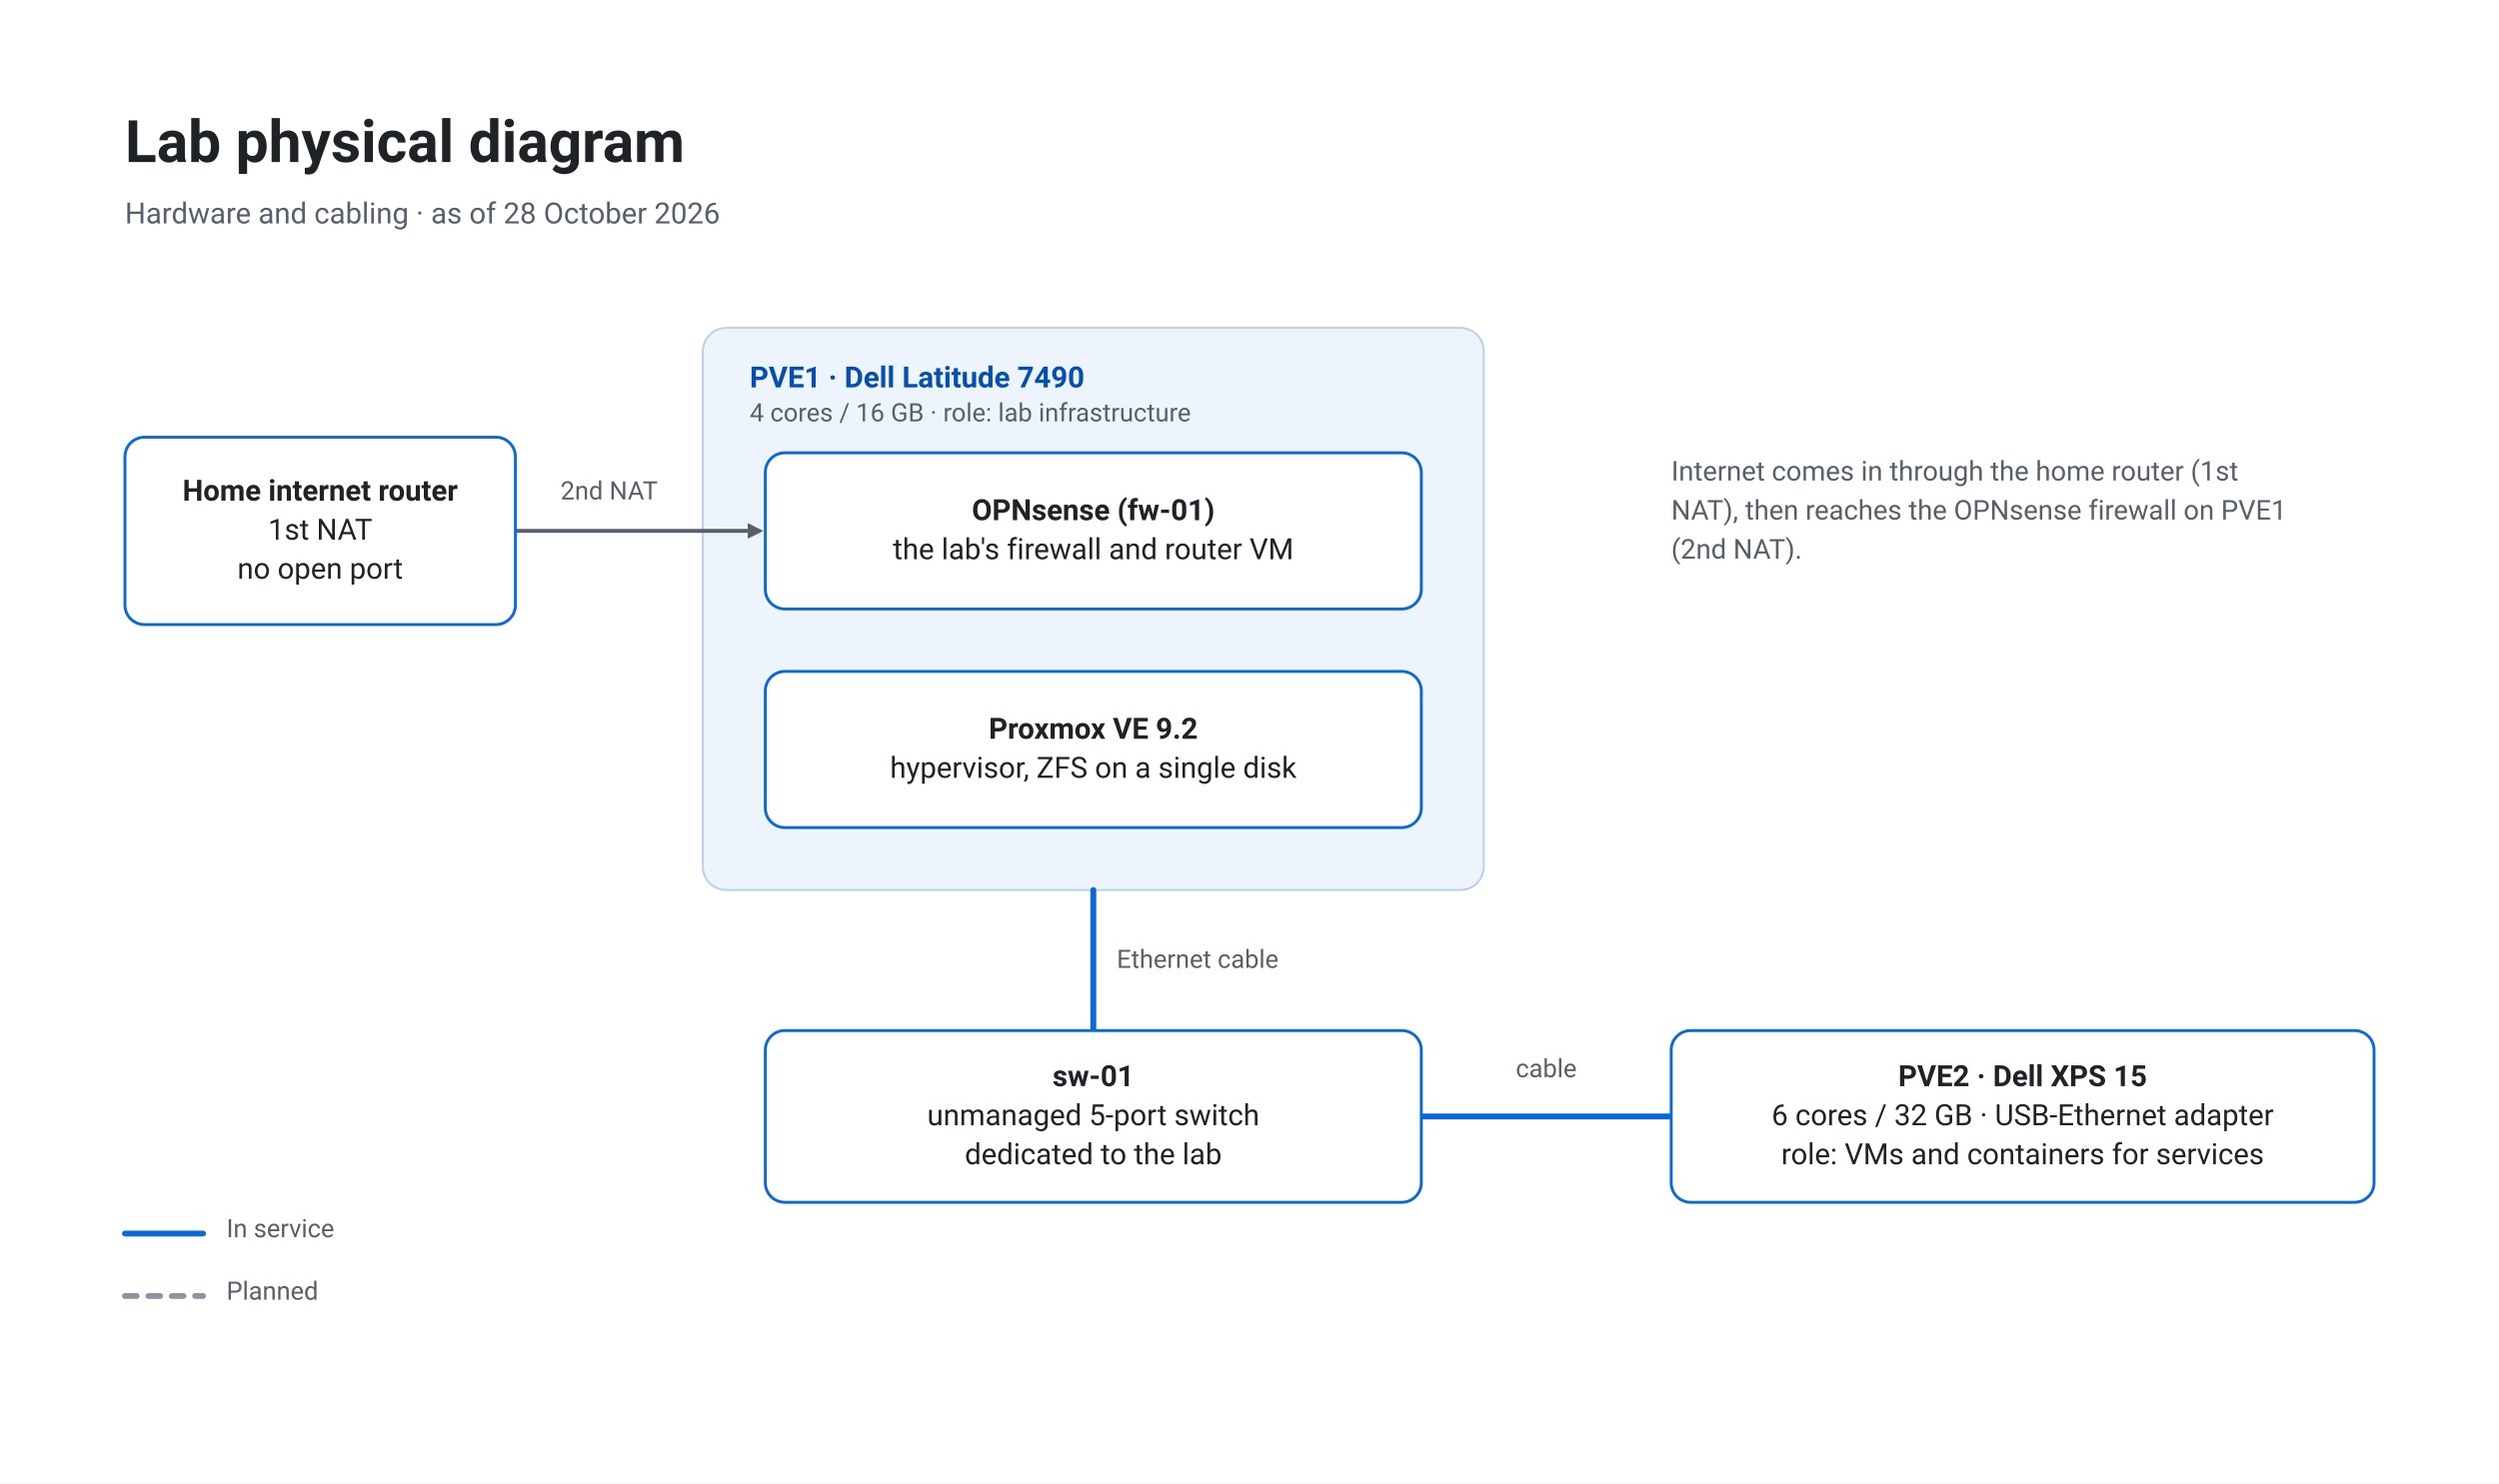
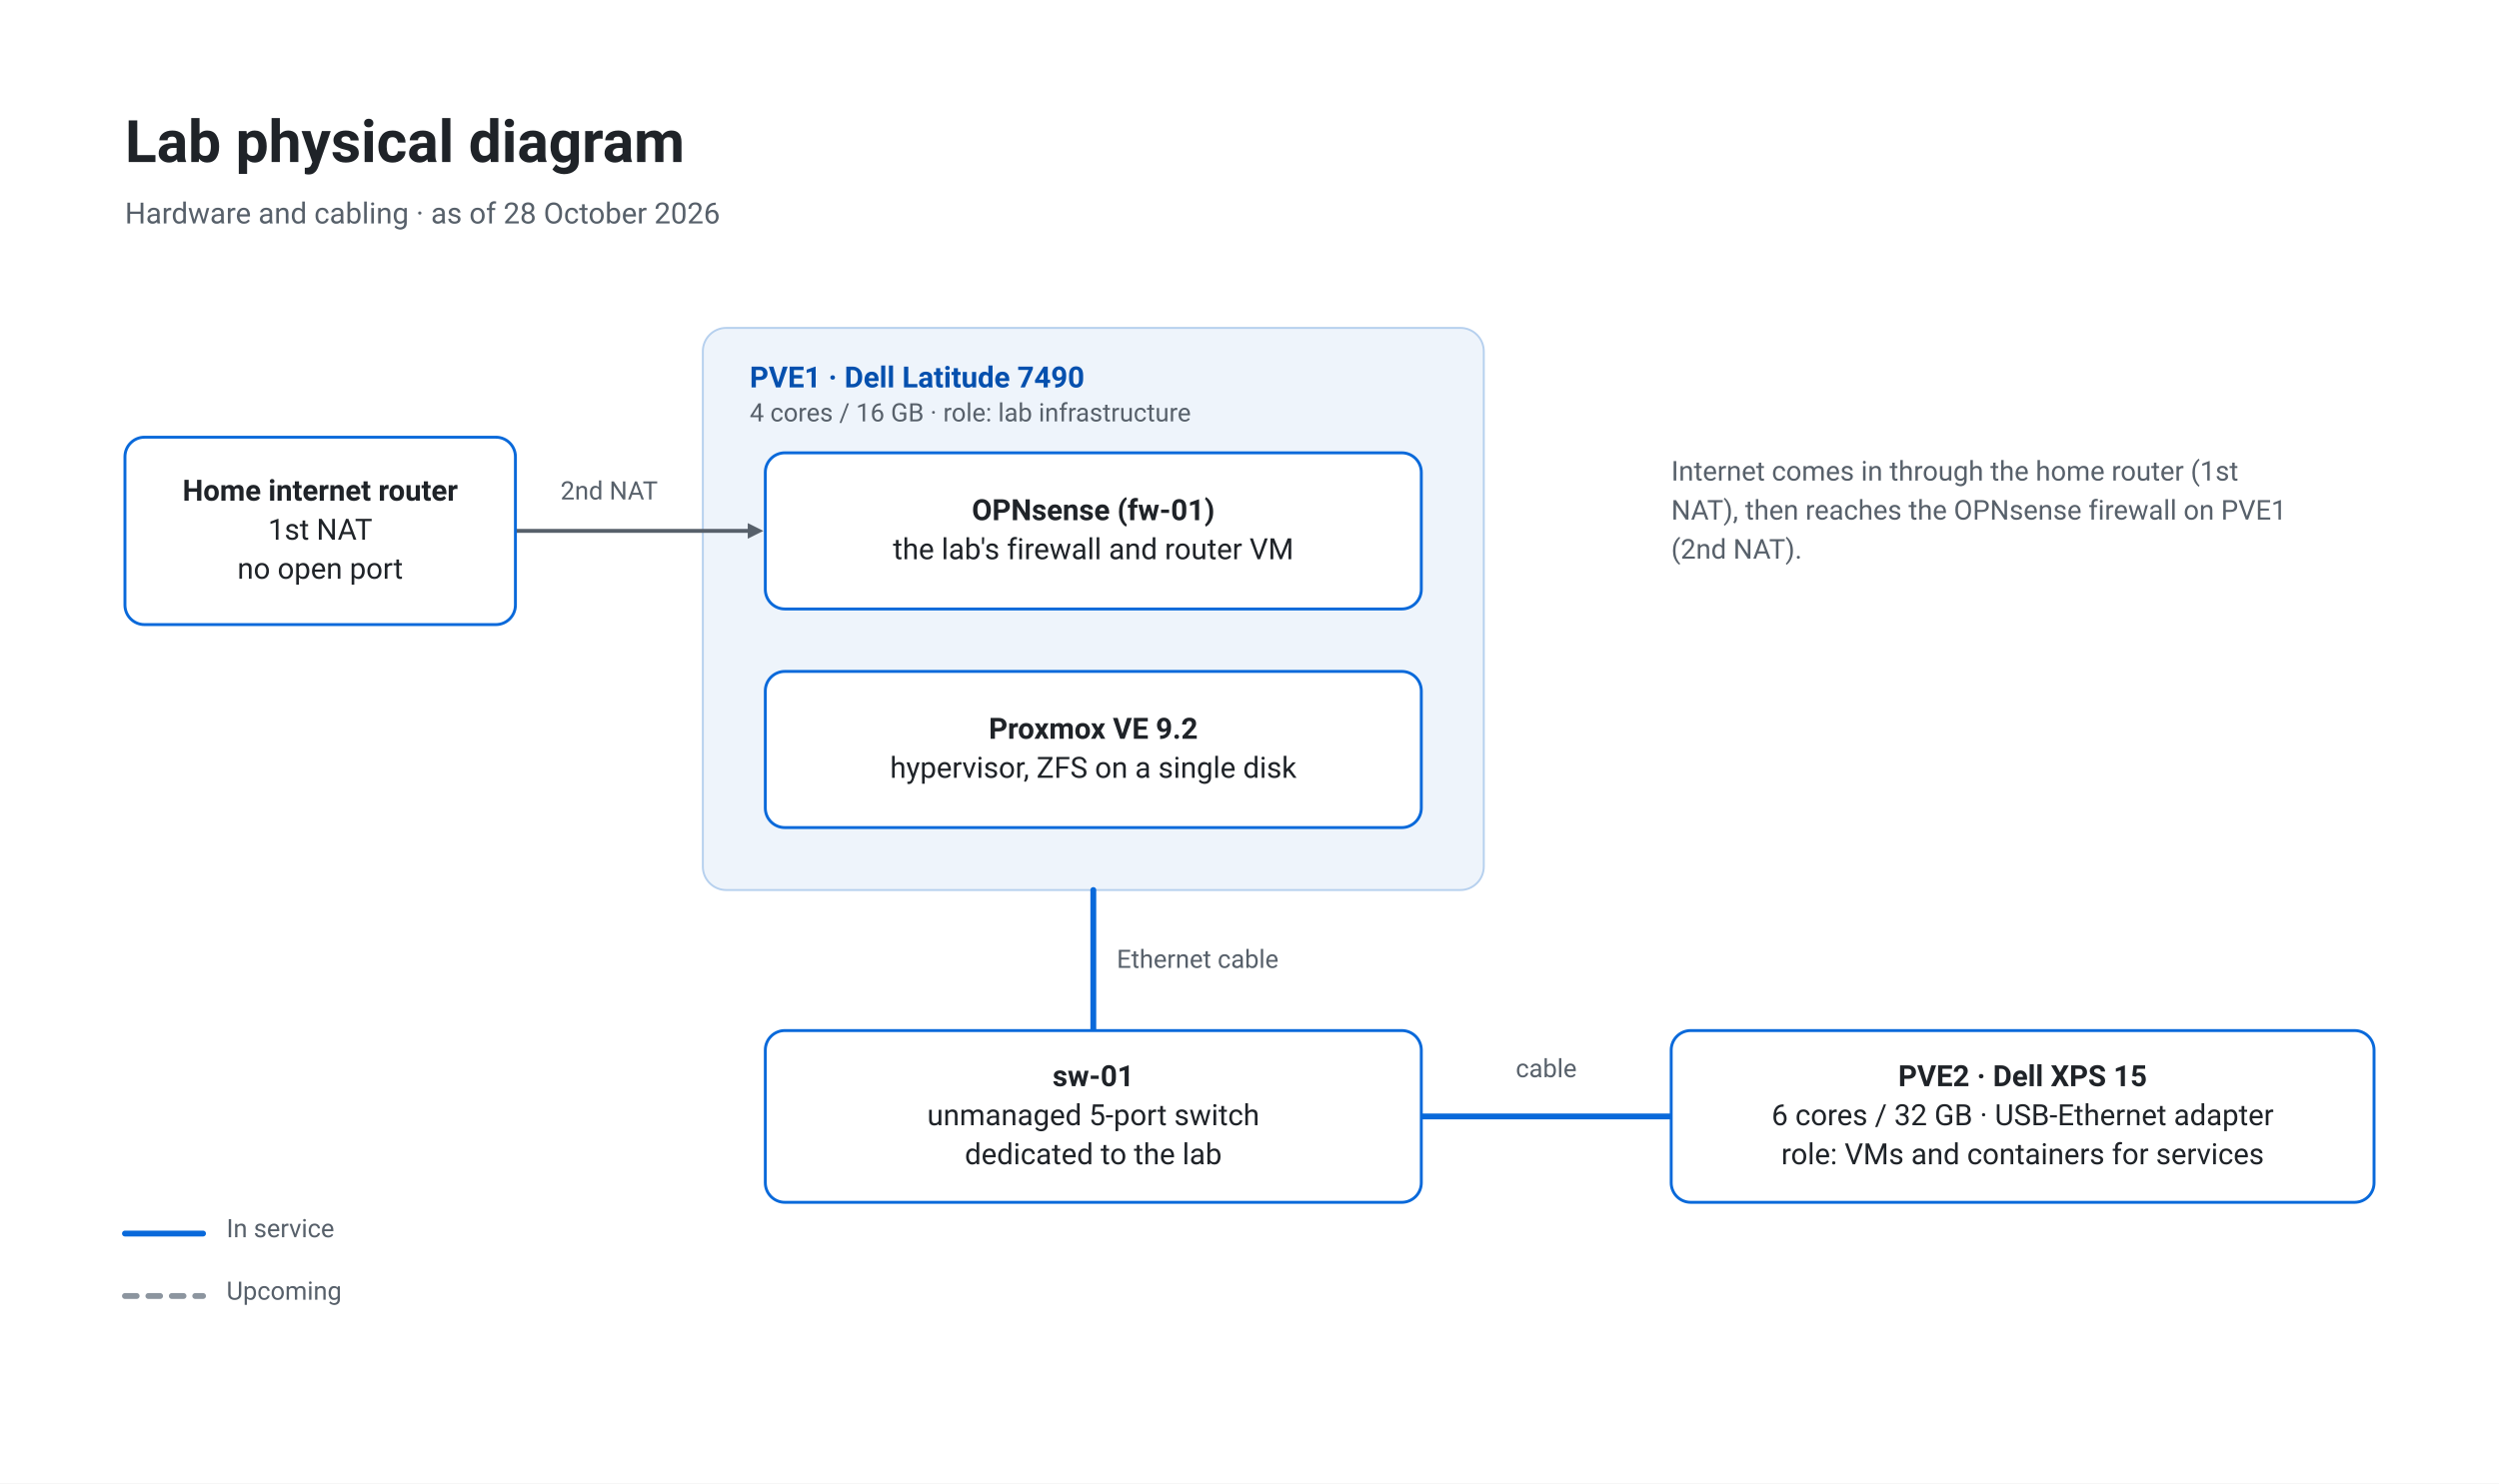
<svg xmlns="http://www.w3.org/2000/svg" width="1280" height="760" viewBox="0 0 1280 760" role="img" aria-label="Lab physical diagram" font-family="system-ui, -apple-system, 'Segoe UI', Roboto, Helvetica, Arial, sans-serif">
  <rect width="1280" height="760" fill="#ffffff" />
  <rect x="360" y="168" width="400" height="288" rx="12" fill="#eef4fb" stroke="#b6d0ee" stroke-width="1" />
  <svg x="264" y="268" overflow="visible" width="127" height="8" viewBox="0 0 127 8" preserveAspectRatio="none" style="fill: none; stroke: #57606a; stroke-width: 2; stroke-linecap: round; stroke-linejoin: round">
    <defs>
      <marker id="dc-arrow-head-filled-1" orient="auto" markerWidth="5" markerHeight="5" refX="2" refY="2" overflow="visible">
        <path d="M0 0 L4 2 L0 4 Z" fill="#57606a" stroke="none" style="stroke: none; fill: #57606a; fill: context-stroke" />
      </marker>
    </defs>
    <path d="M 0 4 L 123 4" marker-end="url(#dc-arrow-head-filled-1)" />
  </svg>
  <svg x="556" y="456" overflow="visible" width="8" height="72" viewBox="0 0 8 72" preserveAspectRatio="none" style="fill: none; stroke: #0969da; stroke-width: 3; stroke-linecap: round; stroke-linejoin: round">
    <path d="M 4 0 L 4 72" />
  </svg>
  <svg x="728" y="568" overflow="visible" width="128" height="8" viewBox="0 0 128 8" preserveAspectRatio="none" style="fill: none; stroke: #0969da; stroke-width: 3; stroke-linecap: round; stroke-linejoin: round">
    <path d="M 0 4 L 128 4" />
  </svg>
  <svg x="64" y="628" overflow="visible" width="40" height="8" viewBox="0 0 40 8" preserveAspectRatio="none" style="fill: none; stroke: #0969da; stroke-width: 3; stroke-linecap: round">
    <path d="M 0 4 L 40 4" />
  </svg>
  <svg x="64" y="660" overflow="visible" width="40" height="8" viewBox="0 0 40 8" preserveAspectRatio="none" style="fill: none; stroke: #8c959f; stroke-width: 3; stroke-dasharray: 6 6; stroke-linecap: round">
    <path d="M 0 4 L 40 4" />
  </svg>
  <rect x="64" y="224" width="200" height="96" rx="10" fill="#ffffff" stroke="#0969da" stroke-width="1.5" />
  <text x="164" y="256.5" text-anchor="middle" font-size="15" font-weight="700" fill="#1f2328">Home internet router</text>
  <text x="164" y="276.5" text-anchor="middle" font-size="15" fill="#1f2328">1st NAT</text>
  <text x="164" y="296.5" text-anchor="middle" font-size="15" fill="#1f2328">no open port</text>
  <rect x="392" y="232" width="336" height="80" rx="10" fill="#ffffff" stroke="#0969da" stroke-width="1.5" />
  <text x="560" y="266.5" text-anchor="middle" font-size="15" font-weight="700" fill="#1f2328">OPNsense (fw-01)</text>
  <text x="560" y="286.5" text-anchor="middle" font-size="15" fill="#1f2328">the lab's firewall and router VM</text>
  <rect x="392" y="344" width="336" height="80" rx="10" fill="#ffffff" stroke="#0969da" stroke-width="1.5" />
  <text x="560" y="378.5" text-anchor="middle" font-size="15" font-weight="700" fill="#1f2328">Proxmox VE 9.2</text>
  <text x="560" y="398.5" text-anchor="middle" font-size="15" fill="#1f2328">hypervisor, ZFS on a single disk</text>
  <rect x="392" y="528" width="336" height="88" rx="10" fill="#ffffff" stroke="#0969da" stroke-width="1.5" />
  <text x="560" y="556.5" text-anchor="middle" font-size="15" font-weight="700" fill="#1f2328">sw-01</text>
  <text x="560" y="576.5" text-anchor="middle" font-size="15" fill="#1f2328">unmanaged 5-port switch</text>
  <text x="560" y="596.5" text-anchor="middle" font-size="15" fill="#1f2328">dedicated to the lab</text>
  <rect x="856" y="528" width="360" height="88" rx="10" fill="#ffffff" stroke="#0969da" stroke-width="1.5" />
  <text x="1036" y="556.5" text-anchor="middle" font-size="15" font-weight="700" fill="#1f2328">PVE2 · Dell XPS 15</text>
  <text x="1036" y="576.5" text-anchor="middle" font-size="15" fill="#1f2328">6 cores / 32 GB · USB-Ethernet adapter</text>
  <text x="1036" y="596.5" text-anchor="middle" font-size="15" fill="#1f2328">role: VMs and containers for services</text>
  <text x="64" y="83.0" font-size="30" font-weight="700" fill="#1f2328">Lab physical diagram</text>
  <text x="64" y="114.5" font-size="15" fill="#57606a">Hardware and cabling · as of 28 October 2026</text>
  <text x="384" y="198.5" font-size="15" font-weight="700" fill="#0550ae">PVE1 · Dell Latitude 7490</text>
  <text x="384" y="215.9" font-size="13" fill="#57606a">4 cores / 16 GB · role: lab infrastructure</text>
  <text x="312" y="255.9" text-anchor="middle" font-size="13" fill="#57606a">2nd NAT</text>
  <text x="572" y="495.9" font-size="13" fill="#57606a">Ethernet cable</text>
  <text x="792" y="551.9" text-anchor="middle" font-size="13" fill="#57606a">cable</text>
  <text x="856" y="246.2" font-size="14" fill="#57606a">Internet comes in through the home router (1st</text>
  <text x="856" y="266.2" font-size="14" fill="#57606a">NAT), then reaches the OPNsense firewall on PVE1</text>
  <text x="856" y="286.2" font-size="14" fill="#57606a">(2nd NAT).</text>
  <text x="116" y="633.9" font-size="13" fill="#57606a">In service</text>
-   <text x="116" y="665.9" font-size="13" fill="#57606a">Planned</text>
+   <text x="116" y="665.9" font-size="13" fill="#57606a">Upcoming</text>
</svg>
